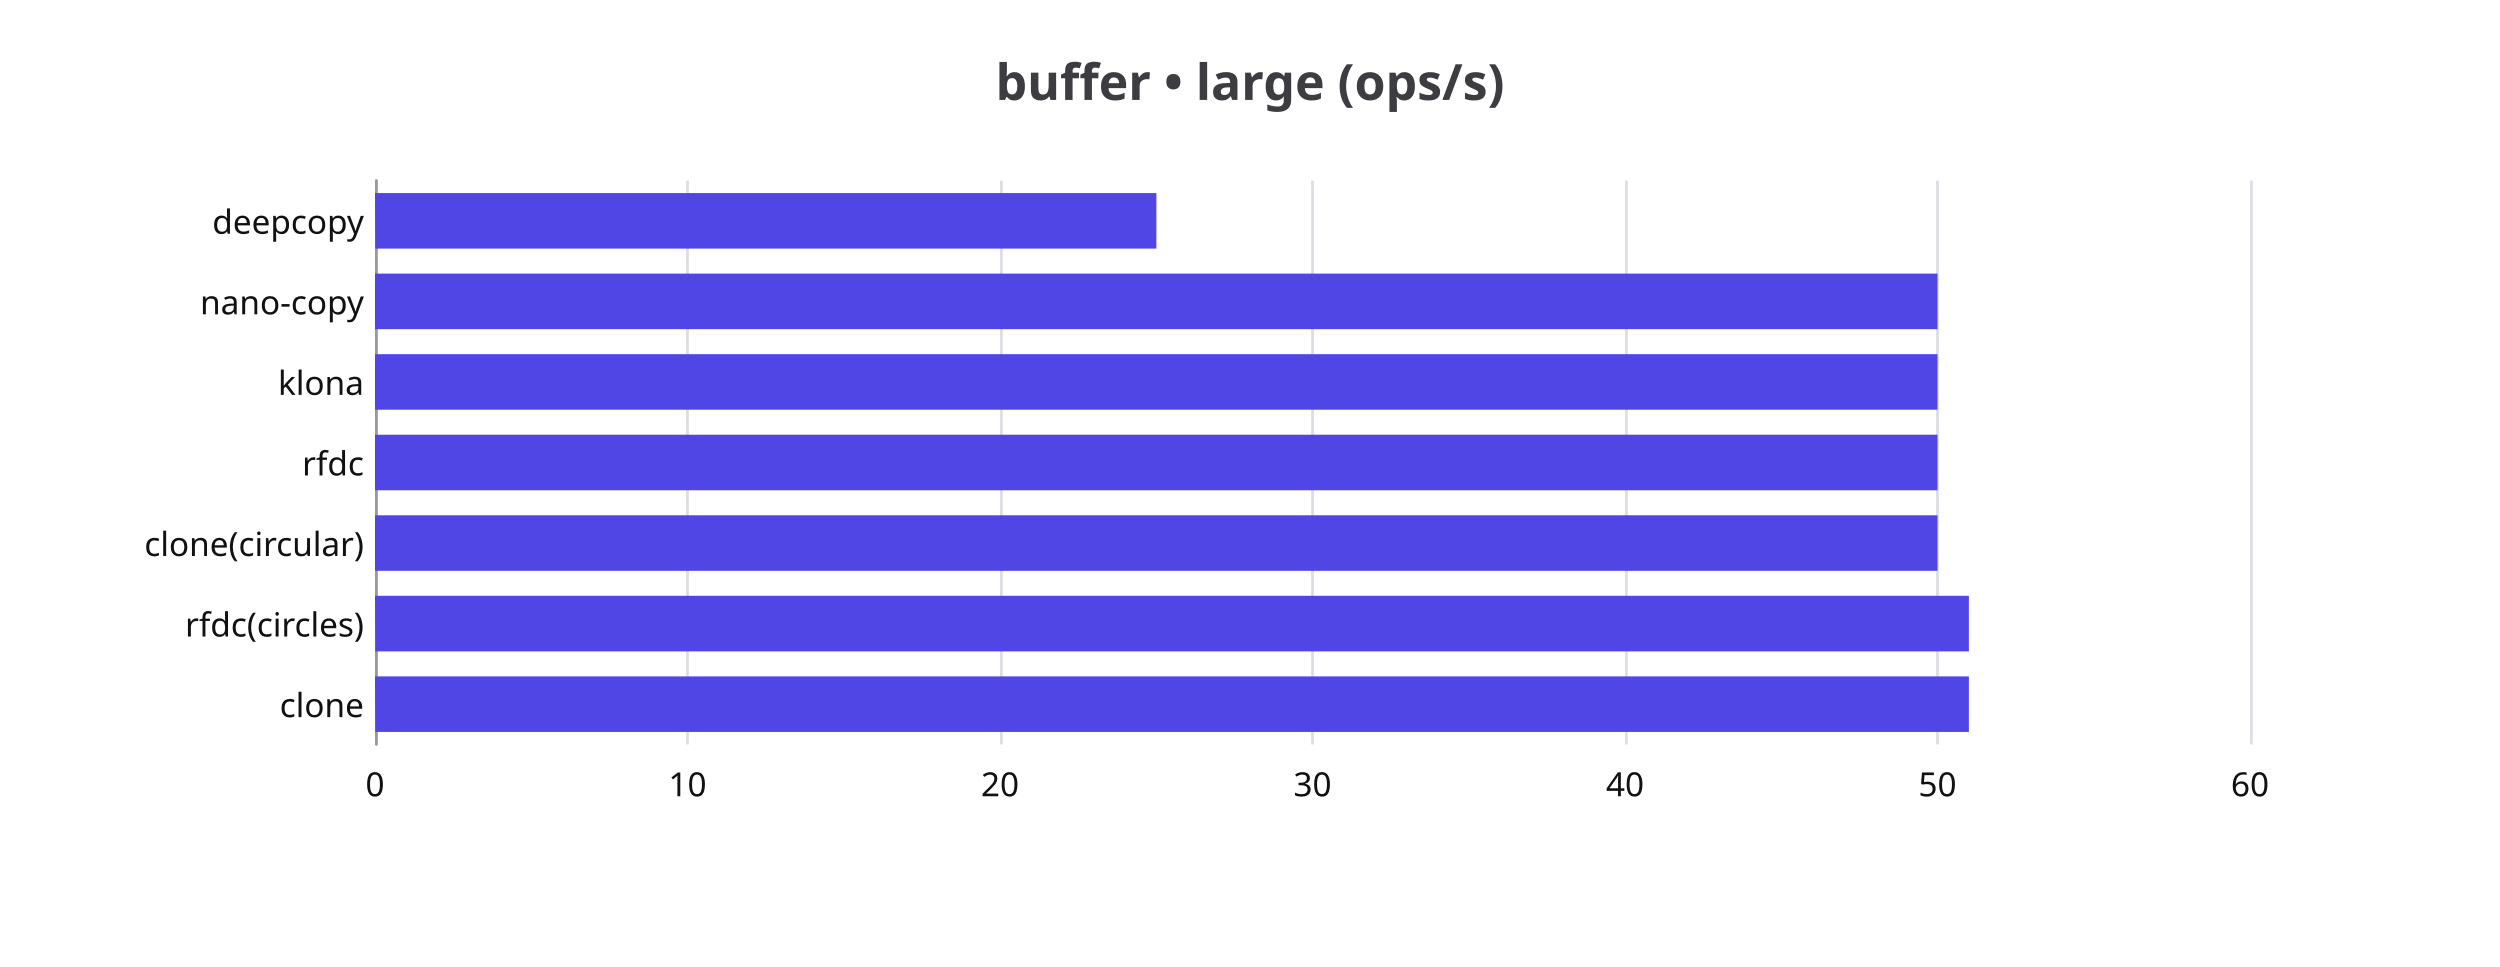
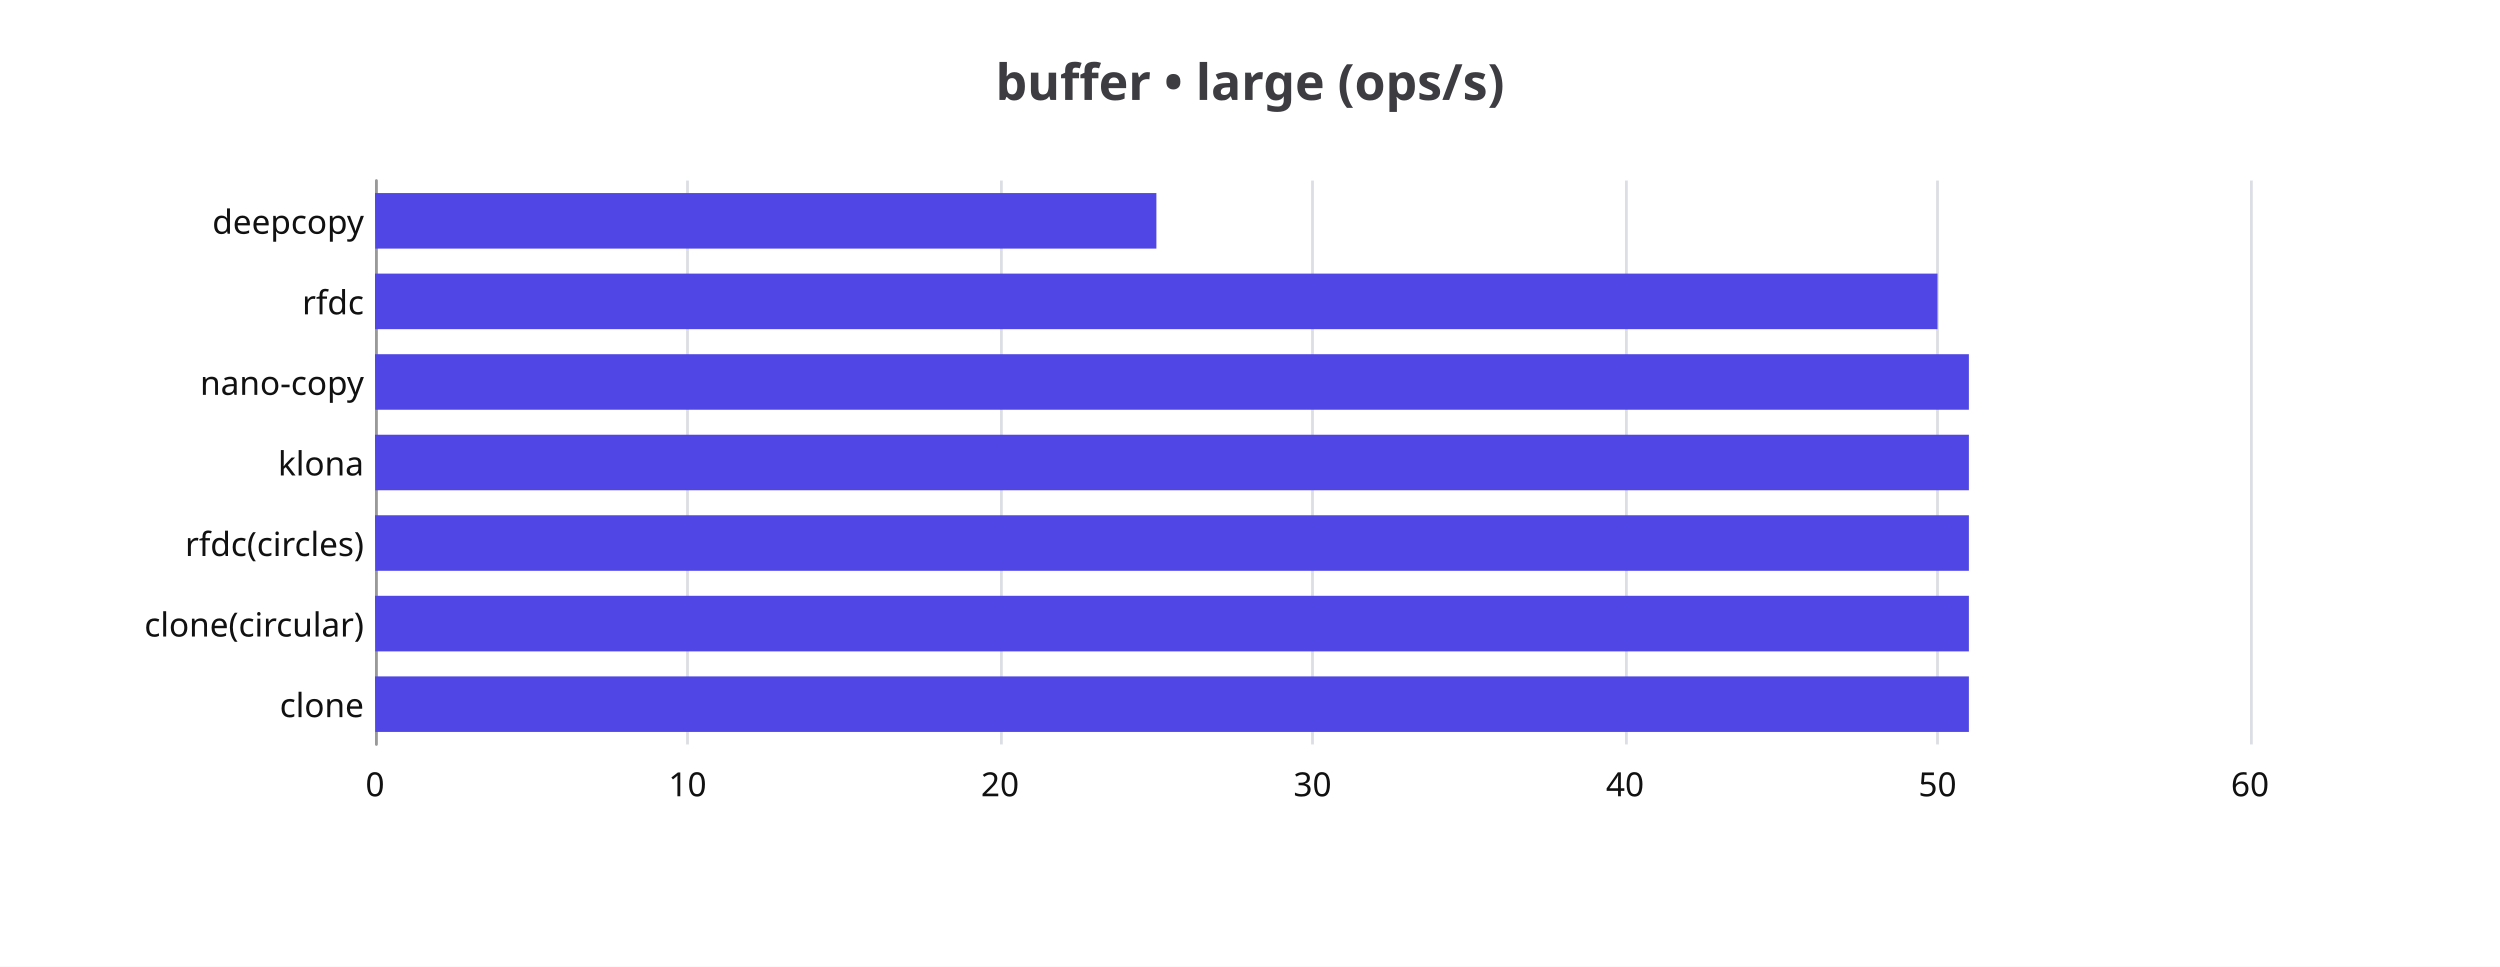
<svg xmlns="http://www.w3.org/2000/svg" width="900" height="348" version="1.1" baseProfile="full" viewBox="0 0 900 348">
  <rect width="900" height="348" x="0" y="0" fill="#ffffff" />
  <path d="M135.5 65L135.5 268" fill="none" pointer-events="visible" stroke="#dbdee4" class="zr13-cls-26" />
  <path d="M247.5 65L247.5 268" fill="none" pointer-events="visible" stroke="#dbdee4" class="zr13-cls-26" />
  <path d="M360.5 65L360.5 268" fill="none" pointer-events="visible" stroke="#dbdee4" class="zr13-cls-26" />
  <path d="M472.5 65L472.5 268" fill="none" pointer-events="visible" stroke="#dbdee4" class="zr13-cls-26" />
  <path d="M585.5 65L585.5 268" fill="none" pointer-events="visible" stroke="#dbdee4" class="zr13-cls-26" />
  <path d="M697.5 65L697.5 268" fill="none" pointer-events="visible" stroke="#dbdee4" class="zr13-cls-26" />
  <path d="M810.5 65L810.5 268" fill="none" pointer-events="visible" stroke="#dbdee4" class="zr13-cls-26" />
  <path d="M135.5 268L135.5 65" fill="none" pointer-events="visible" stroke="#999" stroke-linecap="round" class="zr13-cls-26" />
  <text dominant-baseline="central" text-anchor="end" style="font-size:12px;font-family:sans-serif;" xml:space="preserve" transform="translate(131 253.5)" fill="#111">    clone</text>
-   <text dominant-baseline="central" text-anchor="end" style="font-size:12px;font-family:sans-serif;" xml:space="preserve" transform="translate(131 224.5)" fill="#111">    rfdc(circles)</text>
-   <text dominant-baseline="central" text-anchor="end" style="font-size:12px;font-family:sans-serif;" xml:space="preserve" transform="translate(131 195.5)" fill="#111">    clone(circular)</text>
-   <text dominant-baseline="central" text-anchor="end" style="font-size:12px;font-family:sans-serif;" xml:space="preserve" transform="translate(131 166.5)" fill="#111">    rfdc</text>
-   <text dominant-baseline="central" text-anchor="end" style="font-size:12px;font-family:sans-serif;" xml:space="preserve" transform="translate(131 137.5)" fill="#111">    klona</text>
-   <text dominant-baseline="central" text-anchor="end" style="font-size:12px;font-family:sans-serif;" xml:space="preserve" transform="translate(131 108.5)" fill="#111">    nano-copy</text>
+   <text dominant-baseline="central" text-anchor="end" style="font-size:12px;font-family:sans-serif;" xml:space="preserve" transform="translate(131 224.5)" fill="#111">    clone(circular)</text>
+   <text dominant-baseline="central" text-anchor="end" style="font-size:12px;font-family:sans-serif;" xml:space="preserve" transform="translate(131 195.5)" fill="#111">    rfdc(circles)</text>
+   <text dominant-baseline="central" text-anchor="end" style="font-size:12px;font-family:sans-serif;" xml:space="preserve" transform="translate(131 166.5)" fill="#111">    klona</text>
+   <text dominant-baseline="central" text-anchor="end" style="font-size:12px;font-family:sans-serif;" xml:space="preserve" transform="translate(131 137.5)" fill="#111">    nano-copy</text>
+   <text dominant-baseline="central" text-anchor="end" style="font-size:12px;font-family:sans-serif;" xml:space="preserve" transform="translate(131 108.5)" fill="#111">    rfdc</text>
  <text dominant-baseline="central" text-anchor="end" style="font-size:12px;font-family:sans-serif;" xml:space="preserve" transform="translate(131 79.5)" fill="#111">    deepcopy</text>
  <text dominant-baseline="central" text-anchor="middle" style="font-size:12px;font-family:sans-serif;" y="6" transform="translate(135 276)" fill="#111">0</text>
  <text dominant-baseline="central" text-anchor="middle" style="font-size:12px;font-family:sans-serif;" y="6" transform="translate(247.5 276)" fill="#111">10</text>
  <text dominant-baseline="central" text-anchor="middle" style="font-size:12px;font-family:sans-serif;" y="6" transform="translate(360 276)" fill="#111">20</text>
  <text dominant-baseline="central" text-anchor="middle" style="font-size:12px;font-family:sans-serif;" y="6" transform="translate(472.5 276)" fill="#111">30</text>
  <text dominant-baseline="central" text-anchor="middle" style="font-size:12px;font-family:sans-serif;" y="6" transform="translate(585 276)" fill="#111">40</text>
  <text dominant-baseline="central" text-anchor="middle" style="font-size:12px;font-family:sans-serif;" y="6" transform="translate(697.5 276)" fill="#111">50</text>
  <text dominant-baseline="central" text-anchor="middle" style="font-size:12px;font-family:sans-serif;" y="6" transform="translate(810 276)" fill="#111">60</text>
  <path d="M135 243.5l573.8 0l0 20l-573.7 0Z" fill="#4F46E5" ecmeta_series_index="0" ecmeta_data_index="0" ecmeta_ssr_type="chart" class="zr13-cls-27" />
  <path d="M135 214.5l573.8 0l0 20l-573.7 0Z" fill="#4F46E5" ecmeta_series_index="0" ecmeta_data_index="1" ecmeta_ssr_type="chart" class="zr13-cls-27" />
-   <path d="M135 185.5l562.5 0l0 20l-562.5 0Z" fill="#4F46E5" ecmeta_series_index="0" ecmeta_data_index="2" ecmeta_ssr_type="chart" class="zr13-cls-27" />
-   <path d="M135 156.5l562.5 0l0 20l-562.5 0Z" fill="#4F46E5" ecmeta_series_index="0" ecmeta_data_index="3" ecmeta_ssr_type="chart" class="zr13-cls-27" />
-   <path d="M135 127.5l562.5 0l0 20l-562.5 0Z" fill="#4F46E5" ecmeta_series_index="0" ecmeta_data_index="4" ecmeta_ssr_type="chart" class="zr13-cls-27" />
+   <path d="M135 185.5l573.8 0l0 20l-573.7 0Z" fill="#4F46E5" ecmeta_series_index="0" ecmeta_data_index="2" ecmeta_ssr_type="chart" class="zr13-cls-27" />
+   <path d="M135 156.5l573.8 0l0 20l-573.7 0Z" fill="#4F46E5" ecmeta_series_index="0" ecmeta_data_index="3" ecmeta_ssr_type="chart" class="zr13-cls-27" />
+   <path d="M135 127.5l573.8 0l0 20l-573.7 0Z" fill="#4F46E5" ecmeta_series_index="0" ecmeta_data_index="4" ecmeta_ssr_type="chart" class="zr13-cls-27" />
  <path d="M135 98.5l562.5 0l0 20l-562.5 0Z" fill="#4F46E5" ecmeta_series_index="0" ecmeta_data_index="5" ecmeta_ssr_type="chart" class="zr13-cls-27" />
  <path d="M135 69.5l281.3 0l0 20l-281.2 0Z" fill="#4F46E5" ecmeta_series_index="0" ecmeta_data_index="6" ecmeta_ssr_type="chart" class="zr13-cls-27" />
  <path d="M-92.3 -5l184.6 0l0 28l-184.6 0Z" transform="translate(450 20)" fill="rgb(0,0,0)" fill-opacity="0" stroke="#3c3c41" stroke-width="0" class="zr13-cls-26" />
  <text dominant-baseline="central" text-anchor="middle" style="font-size:18px;font-family:sans-serif;font-weight:bold;" xml:space="preserve" y="9" transform="translate(450 20)" fill="#3c3c41">buffer • large (ops/s)</text>
  <style>
.zr13-cls-26:hover {
pointer-events:none;
}
.zr13-cls-27:hover {
cursor:pointer;
fill:rgba(86,77,251,1);
}



</style>
</svg>
